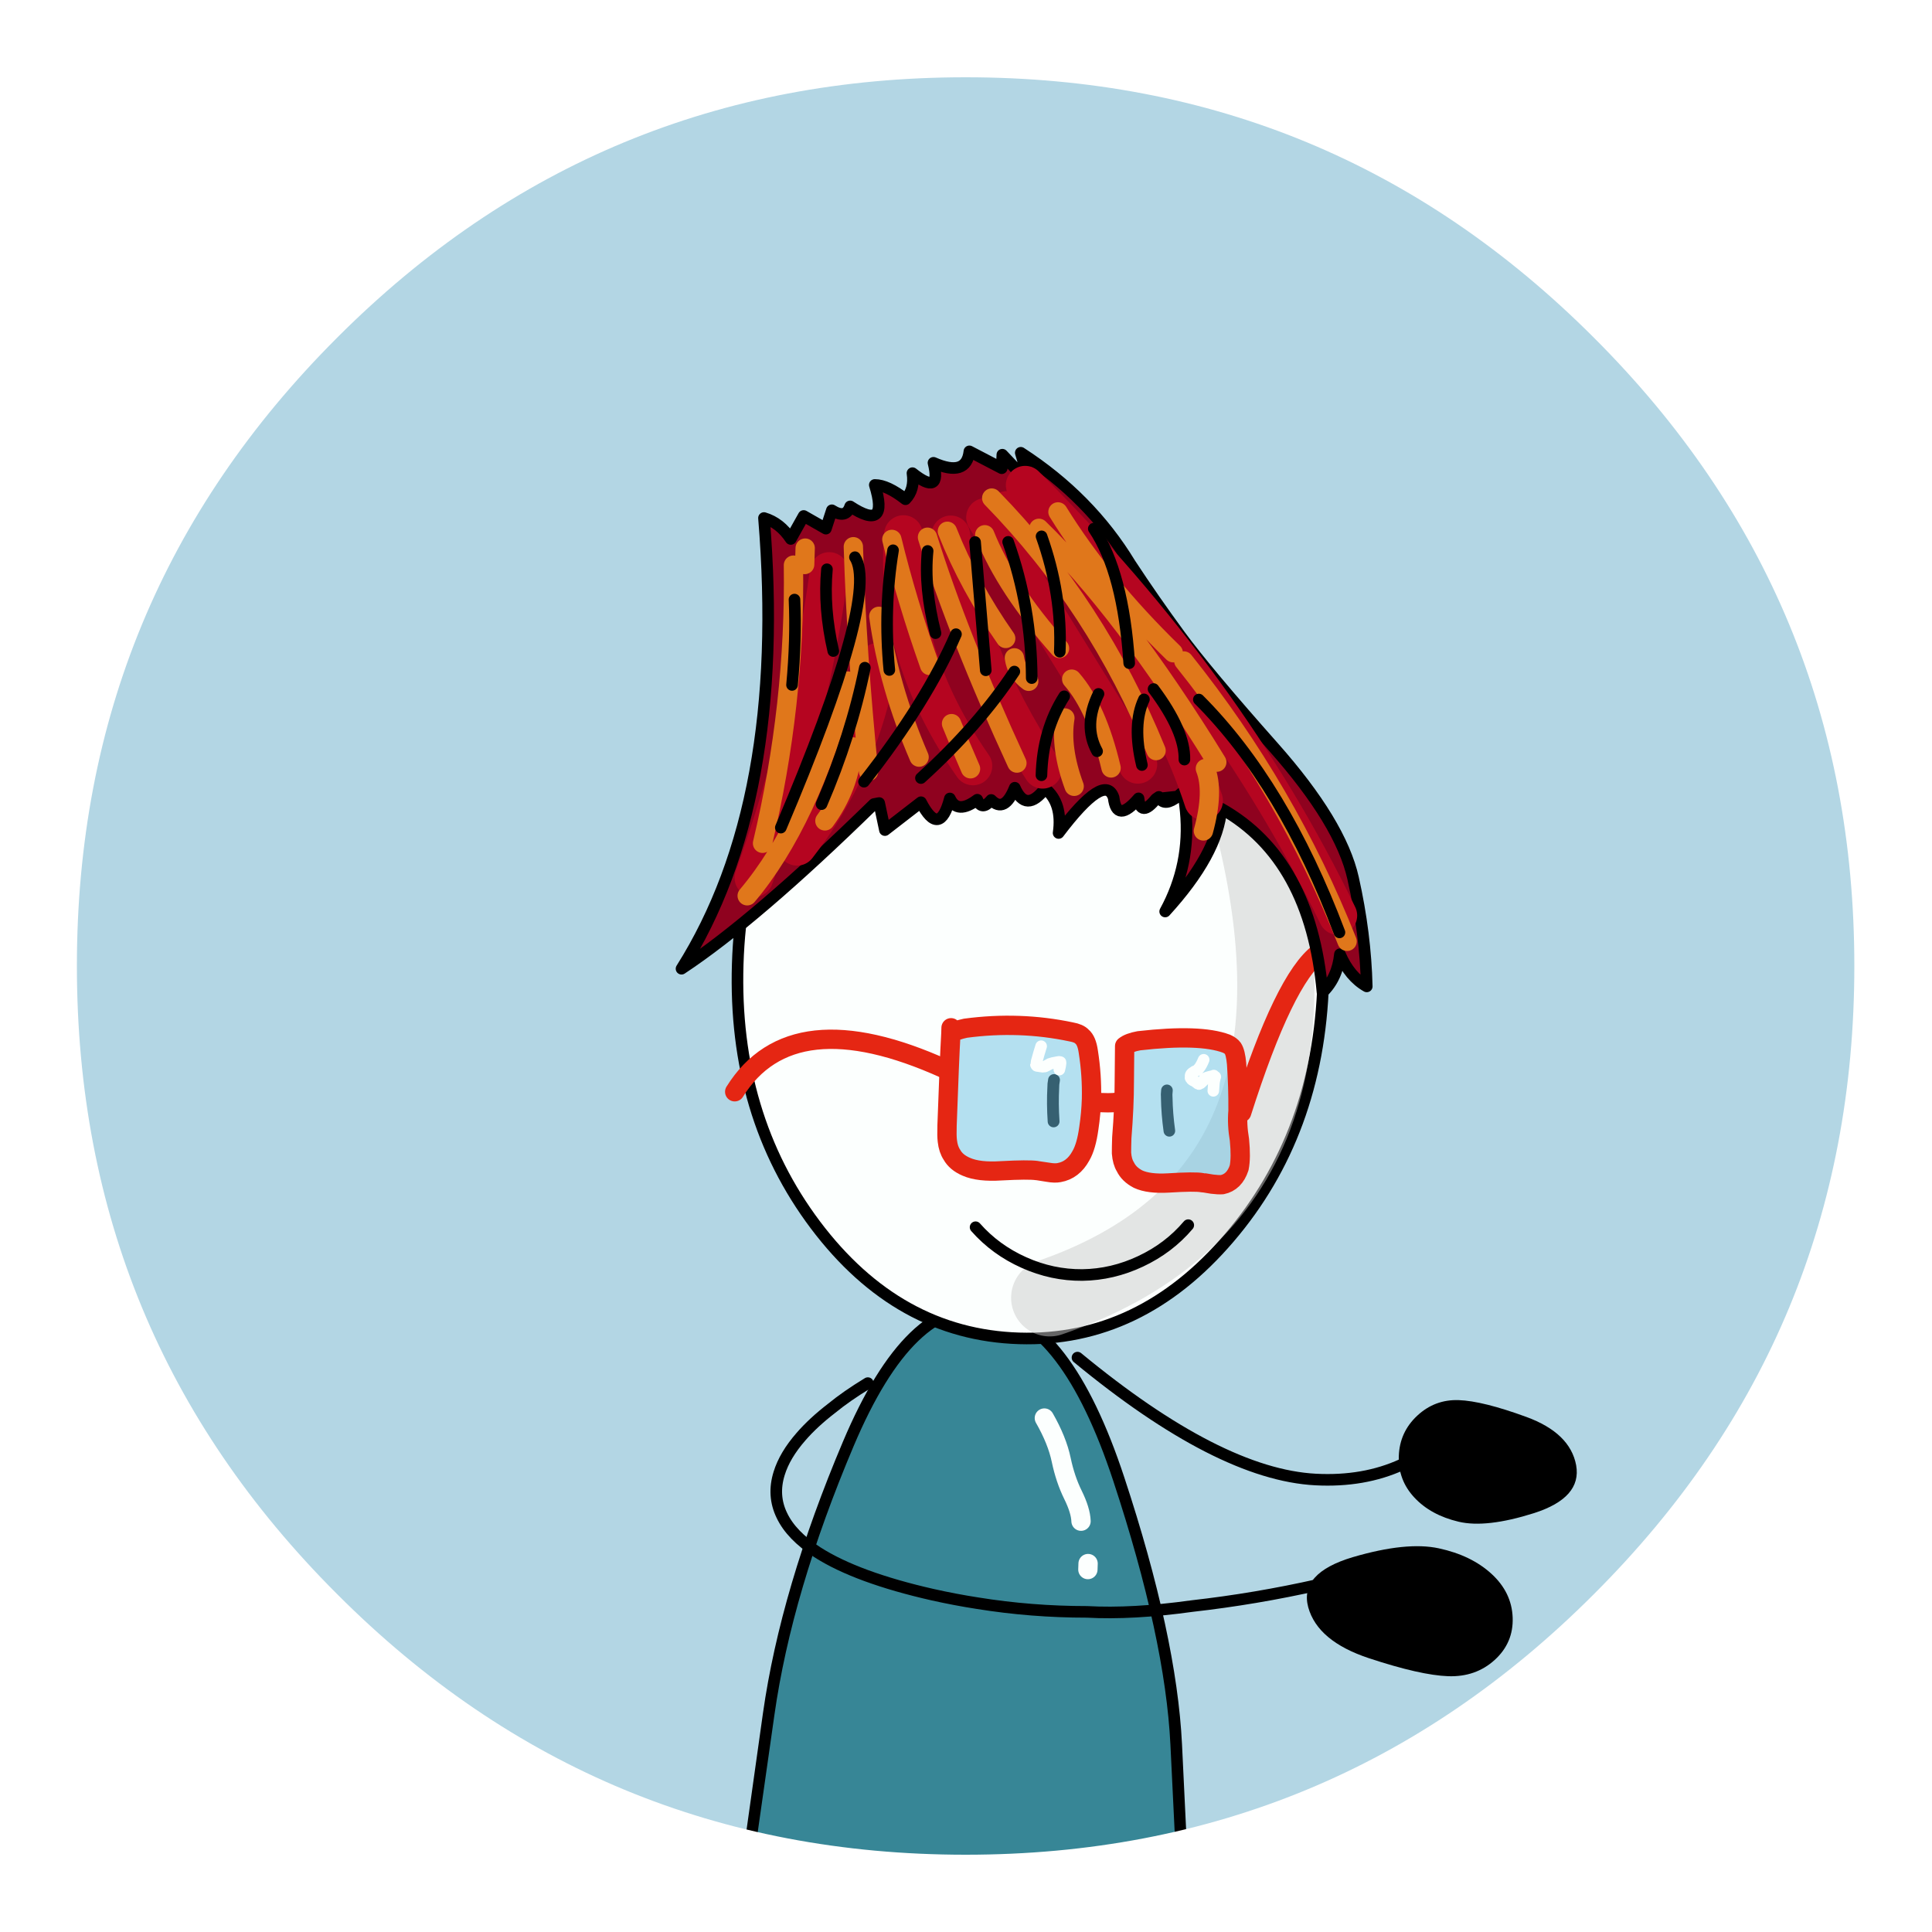
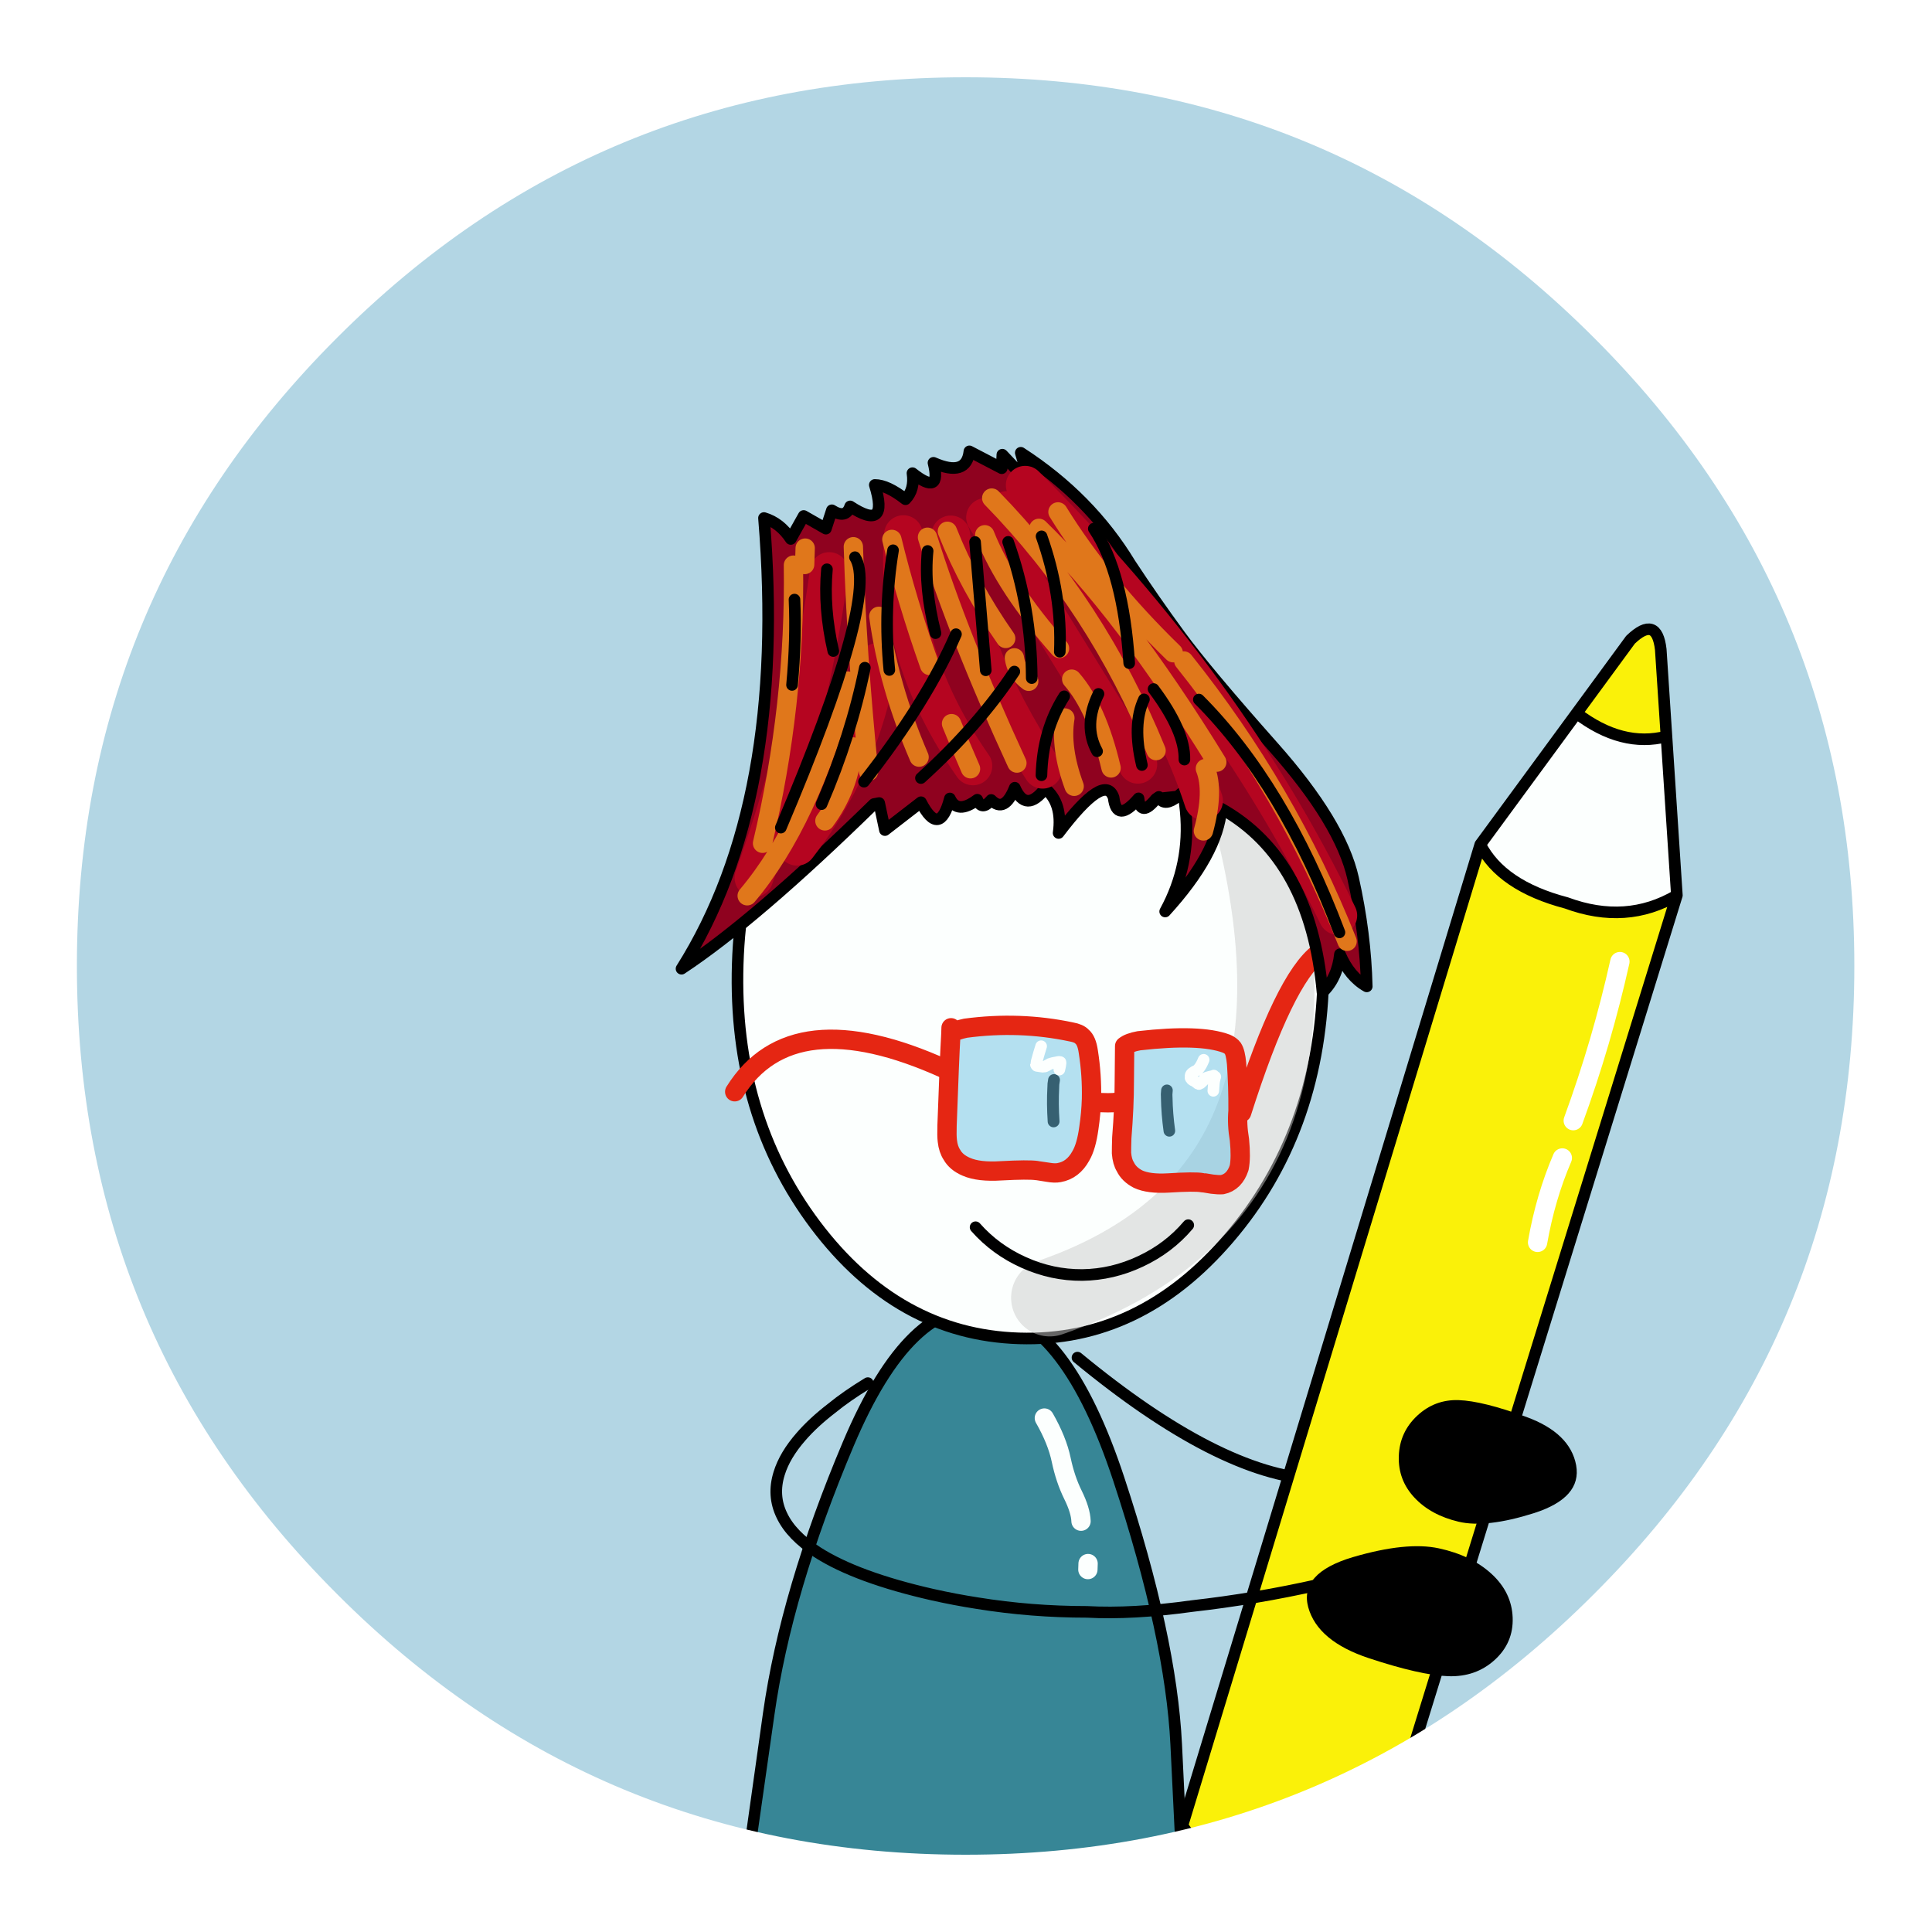
<svg xmlns="http://www.w3.org/2000/svg" xmlns:xlink="http://www.w3.org/1999/xlink" version="1.1" preserveAspectRatio="none" x="0px" y="0px" width="500px" height="500px" viewBox="0 0 500 500">
  <defs>
    <g id="background_0_Layer0_0_FILL">
      <path fill="#B3D6E4" stroke="none" d=" M 173.2 -173.25 Q 101.5 -245 0 -245 -101.5 -245 -173.25 -173.25 -245 -101.5 -245 0 -245 101.5 -173.25 173.2 -101.5 245 0 245 101.5 245 173.2 173.2 245 101.5 245 0 245 -101.5 173.2 -173.25 Z" />
    </g>
    <g id="lijf_0_Layer1_0_FILL">
      <path fill="#378696" stroke="none" d=" M 36.15 -34.2 Q 21.257 -74.688 0.95 -77.05 -19.313 -79.422 -34.1 -40.9 -48.838 -2.368 -52.3 29.65 -55.704 61.706 -55.7 61.75 -55.7 67.25 -39.45 71.15 -23.1 75.05 0 75.05 23.1 75.05 39.4 71.15 55.7 67.25 55.7 61.75 55.701 61.702 53.4 34 51.095 6.293 36.15 -34.2 Z" />
    </g>
    <g id="hoofd_44_Layer10_0_FILL">
      <path fill="#FCFFFE" stroke="none" d=" M 44.5 -28.8 Q 66.75 -56.5 66.75 -95.65 66.75 -134.8 44.5 -162.5 22.3 -190.2 -9.05 -190.2 -40.4 -190.2 -62.65 -162.5 -84.85 -134.8 -84.85 -95.65 -84.85 -56.5 -62.65 -28.8 -40.4 -1.1 -9.05 -1.1 22.3 -1.1 44.5 -28.8 Z" />
    </g>
    <g id="bril1_0_Layer1_0_FILL">
      <path fill="#6DC2E4" fill-opacity="0.498" stroke="none" d=" M 18.55 -0.5 Q 18.5 -6.65 17.35 -12.7 16.85 -15.6 15.6 -16.55 14.8 -17.4 12.75 -17.7 -0.7 -20.1 -14.6 -17.8 -17.25 -17.15 -18.35 -16.3 -18.45 -12.45 -18.5 -7.1 -18.55 -0.8 -18.6 7.55 -18.6 10.25 -18.4 11.5 -18.1 13.65 -17.1 15.05 -15.95 17 -13.25 18.05 -10 19.35 -4.25 18.8 2.8 18.2 5 18.45 5.15 18.45 7.9 18.8 9.65 19.05 10.75 18.8 14.35 18.05 16.25 14.3 17.6 11.85 18.1 7.05 18.55 3.25 18.55 -0.5 Z" />
    </g>
    <g id="bril2_0_Layer1_0_FILL">
-       <path fill="#6DC2E4" fill-opacity="0.498" stroke="none" d=" M 9.85 -16.55 Q 9.3 -17.25 8.15 -17.7 1.25 -20.05 -14.5 -17.75 -17.05 -17.2 -18.15 -16.25 -18.05 -12.25 -17.95 -7.05 -17.75 -0.6 -18.15 7.5 -18.15 10.1 -18.1 11.45 -17.85 13.7 -17 14.95 -16 16.9 -13.6 18.05 -10.8 19.25 -5.75 18.8 1.15 18.15 3 18.45 3.1 18.4 5.6 18.75 7.2 18.9 8.2 18.8 11.35 18.05 12.45 14.3 12.9 11.7 12.3 7.05 11.5 3.15 11.7 -0.4 11.55 -6.7 10.95 -12.6 10.6 -15.5 9.85 -16.55 Z" />
+       <path fill="#6DC2E4" fill-opacity="0.498" stroke="none" d=" M 11.7 -0.4 Q 11.55 -6.7 10.95 -12.6 10.6 -15.5 9.85 -16.55 9.3 -17.25 8.15 -17.7 1.25 -20.05 -14.5 -17.75 -17.05 -17.2 -18.15 -16.25 -18.05 -12.25 -17.95 -7.05 -17.75 -0.6 -18.15 7.5 -18.15 10.1 -18.1 11.45 -17.85 13.7 -17 14.95 -16 16.9 -13.6 18.05 -10.8 19.25 -5.75 18.8 1.15 18.15 3 18.45 3.1 18.4 5.6 18.75 7.2 18.9 8.2 18.8 11.35 18.05 12.45 14.3 12.9 11.7 12.3 7.05 11.5 3.15 11.7 -0.4 Z" />
    </g>
    <g id="haar_0_Layer3_0_FILL">
      <path fill="#8F021F" stroke="none" d=" M 37.5 -22.7 Q 30.35 -31.85 24.1 -40.75 13.15 -57.6 -5.1 -68.6 L -2.5 -60.65 -9.85 -67.95 -9.9 -64.45 -18.4 -68.55 Q -18.95 -61.8 -27.6 -65.3 -25.15 -56.65 -32.95 -62.45 -32.2 -58.2 -34.55 -55.65 -39.4 -59.2 -42.6 -59.1 -38.45 -47 -48.8 -53.35 -49.8 -50 -53.5 -52.2 L -54.9 -47.4 -60.75 -50.5 -63.9 -44.45 Q -66.8 -48.55 -71 -49.65 -62.7 23.4 -88.7 67.6 -70.05 54.45 -40.25 23.45 L -38.9 23.15 -37.2 30.1 -28.1 22.6 Q -23 31.75 -20.65 21.4 -18.6 25.55 -13.55 21.5 -12.3 24.45 -9.95 21.45 -6.4 24.85 -3.95 18.1 -0.85 24.65 3.9 18.05 8.6 21.7 7.75 29.45 19.25 13.25 21.7 19.85 22.7 26.6 28.15 19.85 28.85 24.85 32.65 19.85 L 33.4 19.3 Q 33.5 19.5 33.65 19.7 L 38.25 19.05 Q 38.65 18.65 39.15 18.2 L 39.8 18.8 Q 40.2 20.8 40.45 22.8 42.2 36.55 35.95 48.9 49.1 33.55 49.65 21.85 73.15 34.15 77.3 68.55 81.05 64.7 81.5 58.55 84.2 64.3 88.7 66.65 87.95 53 84.3 38.8 80.65 24.55 62.65 5.5 44.65 -13.55 37.5 -22.7 Z" />
+     </g>
+     <g id="potlood_0_Layer0_0_FILL">
+       <path fill="#FAF109" stroke="none" d=" M 59.85 -98.05 Q 47.05 -89.9 31.35 -95.1 14.35 -98.95 8.55 -109.45 L -59.8 146.95 Q -46.05 165.6 -12.15 166.65 L 59.85 -98.05 M 45.7 -80.4 Q 43.75 -70 41.1 -59.6 38.45 -49.25 35.05 -38.85 38.45 -49.25 41.1 -59.6 43.75 -70 45.7 -80.4 M 32.55 -29.1 Q 28.55 -18.85 26.9 -7.05 28.55 -18.85 32.55 -29.1 M 53.5 -161.5 Q 52.15 -170.45 45.6 -163.75 L 32.3 -144.25 Q 44.35 -135.7 55.75 -139.05 L 53.5 -161.5 Z" />
+       <path fill="#FCFFFE" stroke="none" d=" M 32.3 -144.25 L 8.55 -109.45 Q 14.35 -98.95 31.35 -95.1 47.05 -89.9 59.85 -98.05 L 55.75 -139.05 Q 44.35 -135.7 32.3 -144.25 Z" />
    </g>
    <g id="handje_0_Layer0_0_FILL">
      <path fill="#000000" stroke="none" d=" M -41.05 -14 Q -45.45 -9.6 -45.45 -3.4 -45.45 2.8 -41.05 7.2 -36.65 11.6 -29.4 13.05 -22.2 14.5 -9.95 10.15 2.3 5.75 0.5 -2.6 -1.35 -10.9 -12.8 -14.65 -24.25 -18.4 -30.45 -18.4 -36.65 -18.4 -41.05 -14 Z" />
    </g>
    <g id="afdek_0_Layer0_0_FILL">
-       <path fill="#FFFFFF" stroke="none" d=" M 250 250 L 250 -250 -250 -250 -250 250 250 250 M -169.8 -169.7 Q -99.55 -240 -0.1 -240 99.3 -240 169.55 -169.7 239.9 -99.45 239.9 0 239.9 99.45 169.55 169.65 99.3 240 -0.1 240 -99.55 240 -169.8 169.65 -240.1 99.45 -240.1 0 -240.1 -99.45 -169.8 -169.7 Z" />
+       <path fill="#FFFFFF" stroke="none" d=" M 250 -250 L -250 -250 -250 250 250 250 250 -250 M -169.8 -169.7 Q -99.55 -240 -0.1 -240 99.3 -240 169.55 -169.7 239.9 -99.45 239.9 0 239.9 99.45 169.55 169.65 99.3 240 -0.1 240 -99.55 240 -169.8 169.65 -240.1 99.45 -240.1 0 -240.1 -99.45 -169.8 -169.7 Z" />
    </g>
-     <path id="Layer7_0_1_STROKES" stroke="#000000" stroke-width="3" stroke-linejoin="round" stroke-linecap="round" fill="none" d=" M 278.85 351.35 Q 315.5 381.6 340.5 382.9 365.4 384.2 380.05 364.8" />
+     <path id="Symbool_14_0_Layer0_0_1_STROKES" stroke="#000000" stroke-width="3" stroke-linejoin="round" stroke-linecap="round" fill="none" d=" M -50.6 -15.8 Q -13.95 14.45 11.05 15.75 35.95 17.05 50.6 -2.35" />
    <path id="lijf_0_Layer1_0_1_STROKES" stroke="#000000" stroke-width="3" stroke-linejoin="round" stroke-linecap="round" fill="none" d=" M 55.7 61.75 Q 55.7 67.25 39.4 71.15 23.1 75.05 0 75.05 -23.1 75.05 -39.45 71.15 -55.7 67.25 -55.7 61.75 -55.704 61.706 -52.275 29.675 -48.838 -2.368 -34.075 -40.9 -19.313 -79.422 0.975 -77.05 21.257 -74.688 36.175 -34.2 51.095 6.293 53.4 34 55.701 61.702 55.7 61.75 Z" />
-     <path id="lijf_0_Layer0_0_1_STROKES" stroke="#FCFFFE" stroke-width="5" stroke-linejoin="round" stroke-linecap="round" fill="none" d=" M 16.4 -49.3 Q 19.9 -43.647 21.125 -38.65 22.351 -33.659 24.475 -29.7 26.599 -25.738 26.8 -22.95 M 29 -10.5 L 29 -12.05" />
+     <path id="lijf_0_Layer0_0_1_STROKES" stroke="#FCFFFE" stroke-width="5" stroke-linejoin="round" stroke-linecap="round" fill="none" d=" M 29 -10.5 L 29 -12.05 M 16.4 -49.3 Q 19.9 -43.647 21.125 -38.65 22.351 -33.659 24.475 -29.7 26.599 -25.738 26.8 -22.95" />
    <path id="hoofd_44_Layer10_0_1_STROKES" stroke="#000000" stroke-width="3" stroke-linejoin="round" stroke-linecap="round" fill="none" d=" M 66.75 -95.65 Q 66.75 -56.5 44.5 -28.8 22.3 -1.1 -9.05 -1.1 -40.4 -1.1 -62.65 -28.8 -84.85 -56.5 -84.85 -95.65 -84.85 -134.8 -62.65 -162.5 -40.4 -190.2 -9.05 -190.2 22.3 -190.2 44.5 -162.5 66.75 -134.8 66.75 -95.65 Z" />
    <path id="hoofd_44_Layer9_0_1_STROKES" stroke="#CCCCCC" stroke-opacity="0.498" stroke-width="20" stroke-linejoin="round" stroke-linecap="round" fill="none" d=" M -1.45 -11.85 Q 75.95 -41.15 46.45 -139.75" />
    <path id="ogen_44_Layer0_0_1_STROKES" stroke="#000000" stroke-width="3" stroke-linejoin="round" stroke-linecap="round" fill="none" d=" M -1.9 -1.25 Q -2 -0.1 -1.9 0.6 -1.7 4.8 -0.95 9.2" />
    <path id="bril1_0_Layer1_0_1_STROKES" stroke="#E52613" stroke-width="5" stroke-linejoin="round" stroke-linecap="round" fill="none" d=" M -18.35 -16.3 Q -17.25 -17.15 -14.6 -17.8 -0.7 -20.1 12.75 -17.7 14.8 -17.4 15.6 -16.55 16.85 -15.6 17.35 -12.7 18.5 -6.65 18.55 -0.5 18.55 3.25 18.1 7.05 17.6 11.85 16.25 14.3 14.35 18.05 10.75 18.8 9.65 19.05 7.9 18.8 5.15 18.45 5 18.45 2.8 18.2 -4.25 18.8 -10 19.35 -13.25 18.05 -15.95 17 -17.1 15.05 -18.1 13.65 -18.4 11.5 -18.6 10.25 -18.6 7.55 -18.55 -0.8 -18.5 -7.1 -18.45 -12.45 -18.35 -16.3 -18.35 -17.1 -18.35 -17.8" />
    <path id="bril1_0_Layer0_0_1_STROKES" stroke="#FCFFFE" stroke-width="3" stroke-linejoin="round" stroke-linecap="round" fill="none" d=" M 5.1 -13.75 Q 4.5 -11.6 4.25 -10.5 4 -9.65 4 -9.1 3.9 -9 3.9 -8.95 3.9 -8.85 4 -8.85 4 -8.6 4.35 -8.6 4.6 -8.6 5.25 -8.5 5.7 -8.4 6 -8.5 6.3 -8.5 6.75 -8.8 L 7.5 -9.25 Q 8.1 -9.5 9.35 -9.75 L 9.85 -9.85 Q 10.25 -9.85 10.25 -9.75 L 10.25 -9.35 Q 10.25 -9.1 10 -7.85" />
    <path id="bril2_0_Layer1_0_1_STROKES" stroke="#E52613" stroke-width="5" stroke-linejoin="round" stroke-linecap="round" fill="none" d=" M -18.15 -16.25 Q -17.05 -17.2 -14.5 -17.75 1.25 -20.05 8.15 -17.7 9.3 -17.25 9.85 -16.55 10.6 -15.5 10.95 -12.6 11.55 -6.7 11.7 -0.4 11.5 3.15 12.3 7.05 12.9 11.7 12.45 14.3 11.35 18.05 8.2 18.8 7.2 18.9 5.6 18.75 3.1 18.4 3 18.45 1.15 18.15 -5.75 18.8 -10.8 19.25 -13.6 18.05 -16 16.9 -17 14.95 -17.85 13.7 -18.1 11.45 -18.15 10.1 -18.15 7.5 -17.75 -0.6 -17.95 -7.05 -18.05 -12.25 -18.15 -16.25 Z" />
    <path id="bril2_0_Layer0_0_1_STROKES" stroke="#FCFFFE" stroke-width="3" stroke-linejoin="round" stroke-linecap="round" fill="none" d=" M 2.4 -13.35 Q 1.4 -10.65 0.2 -10.3 -1.2 -9.45 -0.75 -8.8 L -0.8 -8.65 Q -0.95 -8.5 -0.7 -8.5 -0.75 -8.2 -0.15 -7.9 0 -7.95 0.8 -7.35 1.45 -6.8 1.5 -7.2 1.75 -7.05 2.15 -7.65 2.45 -7.75 2.75 -8.45 3.2 -8.8 4.6 -9.15 4.8 -8.85 5.15 -9.35 5.25 -9.1 5.55 -9.05 5.3 -8.65 5.4 -8.4 5.2 -7.9 5.15 -5.4" />
-     <path id="hoofd_44_Layer4_0_1_STROKES" stroke="#000000" stroke-width="3" stroke-linejoin="round" stroke-linecap="round" fill="none" d=" M -21.2 -29.5 Q -15.85 -23.8 -8.4 -20.75 -1 -17.7 6.8 -18 14.6 -18.35 21.75 -22 28.95 -25.65 33.8 -31.75" />
-     <path id="hoofd_44_Layer3_0_1_STROKES" stroke="#E52613" stroke-width="5" stroke-linejoin="round" stroke-linecap="round" fill="none" d=" M 46.7 -61.3 Q 56.65 -96.3 65.45 -103.25" />
-     <path id="hoofd_44_Layer2_0_1_STROKES" stroke="#E52613" stroke-width="5" stroke-linejoin="round" stroke-linecap="round" fill="none" d=" M 8.7 -62.75 L 10.4 -62.75 Q 13.95 -62.7 15.25 -63.2" />
-     <path id="hoofd_44_Layer1_0_1_STROKES" stroke="#E52613" stroke-width="5" stroke-linejoin="round" stroke-linecap="round" fill="none" d=" M -30.4 -70.2 Q -70.5 -86.85 -84.6 -62.6" />
+     <path id="Symbool_229_0_Layer0_0_1_STROKES" stroke="#000000" stroke-width="3" stroke-linejoin="round" stroke-linecap="round" fill="none" d=" M -27.5 -4.65 Q -22.15 1.05 -14.7 4.1 -7.3 7.15 0.5 6.85 8.3 6.5 15.45 2.85 22.65 -0.8 27.5 -6.9" />
+     <path id="Symbool_204_0_Layer0_0_1_STROKES" stroke="#E52613" stroke-width="5" stroke-linejoin="round" stroke-linecap="round" fill="none" d=" M -9.35 20.95 Q 0.6 -14.05 9.4 -21" />
+     <path id="Symbool_179_0_Layer0_0_1_STROKES" stroke="#E52613" stroke-width="5" stroke-linejoin="round" stroke-linecap="round" fill="none" d=" M -3.25 0.2 L -1.55 0.2 Q 2 0.25 3.3 -0.25" />
+     <path id="Symbool_154_0_Layer0_0_1_STROKES" stroke="#E52613" stroke-width="5" stroke-linejoin="round" stroke-linecap="round" fill="none" d=" M 27.1 -0.4 Q -13 -17.05 -27.1 7.2" />
    <path id="haar_0_Layer3_0_1_STROKES" stroke="#000000" stroke-width="3" stroke-linejoin="round" stroke-linecap="round" fill="none" d=" M 38.25 19.05 Q 38.65 18.65 39.15 18.2 L 39.8 18.8 Q 40.2 20.8 40.45 22.8 42.2 36.55 35.95 48.9 49.1 33.55 49.65 21.85 73.15 34.15 77.3 68.55 81.05 64.7 81.5 58.55 84.2 64.3 88.7 66.65 87.95 53 84.3 38.8 80.65 24.55 62.65 5.5 44.65 -13.55 37.5 -22.7 30.35 -31.85 24.1 -40.75 13.15 -57.6 -5.1 -68.6 L -2.5 -60.65 -9.85 -67.95 -9.9 -64.45 -18.4 -68.55 Q -18.95 -61.8 -27.6 -65.3 -25.15 -56.65 -32.95 -62.45 -32.2 -58.2 -34.55 -55.65 -39.4 -59.2 -42.6 -59.1 -38.45 -47 -48.8 -53.35 -49.8 -50 -53.5 -52.2 L -54.9 -47.4 -60.75 -50.5 -63.9 -44.45 Q -66.8 -48.55 -71 -49.65 -62.7 23.4 -88.7 67.6 -70.05 54.45 -40.25 23.45 L -38.9 23.15 -37.2 30.1 -28.1 22.6 Q -23 31.75 -20.65 21.4 -18.6 25.55 -13.55 21.5 -12.3 24.45 -9.95 21.45 -6.4 24.85 -3.95 18.1 -0.85 24.65 3.9 18.05 8.6 21.7 7.75 29.45 19.25 13.25 21.7 19.85 22.7 26.6 28.15 19.85 28.85 24.85 32.65 19.85 L 33.4 19.3 Q 33.5 19.5 33.65 19.7 L 38.25 19.05 Q 35.05 21.75 33.65 19.7" />
-     <path id="haar_0_Layer2_0_1_STROKES" stroke="#B50520" stroke-width="10" stroke-linejoin="round" stroke-linecap="round" fill="none" d=" M -59.8 35 Q -44.202 13.696 -40.4 -13.25 M -53.7 -36.35 Q -57.84 3.575 -70.7 43.5 M -14.95 12.8 Q -36.277 -15.893 -34.8 -46.5 M -22.55 -46.8 Q -18.379 -17.48 3.1 13.1 M 27.7 11.05 L -13.7 -51.6 M 45 19.95 Q 30.632 -19.775 -8.3 -53.55 M -3.7 -60.25 Q 49.878 -10.27 80.65 48.55" />
-     <path id="haar_0_Layer1_0_1_STROKES" stroke="#E0771B" stroke-width="5" stroke-linejoin="round" stroke-linecap="round" fill="none" d=" M 5 -53.6 Q 17.18 -35.251 35.95 -18.1 M 45.2 27.75 Q 47.696 17.379 45.2 11.6 M 9.9 -10.45 Q 16.63 -3.238 20.8 12.2 M 8.45 -0.35 Q 7.427 7.451 11.4 17.25 M 48.1 9.85 Q 22.676 -28.716 0.2 -49.2 M 38.75 -16.05 Q 66.557 16.582 83.25 55.15 M -60.1 -42.2 L -60.1 -37.95 M -5.1 -15.5 Q -4.436 -11.733 -1.2 -9.55 M -23.45 -47.7 Q -17.374 -33.668 -7.5 -20.45 M -37.75 -45.15 Q -33.314 -29.178 -26.95 -12.85 M -20.825 2.025 Q -18.298 7.76 -15.55 13.55 M -52.8 28.2 Q -46.72 19.443 -46.15 8.85 M -72.3 48.2 Q -56.803 28.642 -48 -8.15 M -63 -37.7 Q -61.344 -1.6 -68.75 34.5 M -47.65 -42.95 Q -45.927 -15.305 -41.9 15.05 M -40.5 -25.15 Q -37.431 -7.185 -28.95 10.95 M -3.6 11.7 Q -19.668 -20.452 -28.55 -46 M -13.75 -47.1 Q -7.787 -33.435 6.5 -18.3 M -12.25 -56.65 Q 15.78 -29.703 32.3 7.35" />
-     <path id="haar_0_Layer0_0_1_STROKES" stroke="#000000" stroke-width="3" stroke-linejoin="round" stroke-linecap="round" fill="none" d=" M 0.95 -47.15 Q 6.751 -32.3 6.6 -17.45 M 14.4 -49.55 Q 22.356 -38.546 24.65 -15.05 M 42.95 -6.2 Q 65.587 15.107 81.2 52.9 M 31.15 -8.55 Q 39.662 2.145 39.7 9.45 M 28.75 -5.8 Q 25.906 0.804 28.75 11.2 M 16.95 -6.85 Q 13.212 1.449 17.05 8 M 8.1 -5.95 Q 2.796 2.964 2.85 14.65 M -54.3 -36.9 Q -54.91 -26.839 -52 -15.8 M -62.45 -28.8 Q -61.67 -18.505 -62.4 -6.7 M -28.4 -42.45 Q -29.079 -32.913 -25.7 -21.25 M -37.35 -42.35 Q -39.365 -27.216 -37.35 -11.35 M -16.2 -45.15 L -12.4 -12.05 M -7.65 -45.45 Q -1.113 -28.789 -0.45 -10.4 M -43.7 -11.75 Q -46.738 5.984 -53.8 23.9 M -47.15 -40.25 Q -40.481 -30.669 -64.15 30.3 M -5 -11.95 Q -13.755 2.29 -28.3 16.35 M -20.4 -21.15 Q -27.464 -3.358 -43 17.75" />
-     <path id="Layer2_0_1_STROKES" stroke="#000000" stroke-width="3" stroke-linejoin="round" stroke-linecap="round" fill="none" d=" M 224.6 357.95 Q 219.1 361.3 215.25 364.45 210.45 368.15 207.3 371.8 203.1 376.6 201.65 381.3 199.85 387.05 202.35 392.2 204.8 397.35 211.5 401.7 216.65 405 224.15 407.75 231.65 410.5 241.35 412.7 247.15 414 252.95 414.9 266.9 417.15 281.3 417.15 293.05 417.8 308.5 415.65 324.95 413.8 341.35 410.1" />
+     <path id="haar_0_Layer2_0_1_STROKES" stroke="#B50520" stroke-width="10" stroke-linejoin="round" stroke-linecap="round" fill="none" d=" M -3.7 -60.25 Q 49.878 -10.27 80.65 48.55 M 45 19.95 Q 30.632 -19.775 -8.3 -53.55 M 27.7 11.05 L -13.7 -51.6 M -22.55 -46.8 Q -18.379 -17.48 3.1 13.1 M -14.95 12.8 Q -36.277 -15.893 -34.8 -46.5 M -53.7 -36.35 Q -57.84 3.575 -70.7 43.5 M -59.8 35 Q -44.202 13.696 -40.4 -13.25" />
+     <path id="haar_0_Layer1_0_1_STROKES" stroke="#E0771B" stroke-width="5" stroke-linejoin="round" stroke-linecap="round" fill="none" d=" M 5 -53.6 Q 17.18 -35.251 35.95 -18.1 M 45.2 27.75 Q 47.696 17.379 45.2 11.6 M 38.75 -16.05 Q 66.557 16.582 83.25 55.15 M 48.1 9.85 Q 22.676 -28.716 0.2 -49.2 M 8.45 -0.35 Q 7.427 7.451 11.4 17.25 M 9.9 -10.45 Q 16.63 -3.238 20.8 12.2 M -60.1 -42.2 L -60.1 -37.95 M -37.75 -45.15 Q -33.314 -29.178 -26.95 -12.85 M -23.45 -47.7 Q -17.374 -33.668 -7.5 -20.45 M -5.1 -15.5 Q -4.436 -11.733 -1.2 -9.55 M -20.825 2.025 Q -18.298 7.76 -15.55 13.55 M -52.8 28.2 Q -46.72 19.443 -46.15 8.85 M -3.6 11.7 Q -19.668 -20.452 -28.55 -46 M -40.5 -25.15 Q -37.431 -7.185 -28.95 10.95 M -47.65 -42.95 Q -45.927 -15.305 -41.9 15.05 M -63 -37.7 Q -61.344 -1.6 -68.75 34.5 M -72.3 48.2 Q -56.803 28.642 -48 -8.15 M -12.25 -56.65 Q 15.78 -29.703 32.3 7.35 M -13.75 -47.1 Q -7.787 -33.435 6.5 -18.3" />
+     <path id="haar_0_Layer0_0_1_STROKES" stroke="#000000" stroke-width="3" stroke-linejoin="round" stroke-linecap="round" fill="none" d=" M 0.95 -47.15 Q 6.751 -32.3 6.6 -17.45 M 14.4 -49.55 Q 22.356 -38.546 24.65 -15.05 M 8.1 -5.95 Q 2.796 2.964 2.85 14.65 M 16.95 -6.85 Q 13.212 1.449 17.05 8 M 28.75 -5.8 Q 25.906 0.804 28.75 11.2 M 31.15 -8.55 Q 39.662 2.145 39.7 9.45 M 42.95 -6.2 Q 65.587 15.107 81.2 52.9 M -62.45 -28.8 Q -61.67 -18.505 -62.4 -6.7 M -54.3 -36.9 Q -54.91 -26.839 -52 -15.8 M -7.65 -45.45 Q -1.113 -28.789 -0.45 -10.4 M -16.2 -45.15 L -12.4 -12.05 M -37.35 -42.35 Q -39.365 -27.216 -37.35 -11.35 M -28.4 -42.45 Q -29.079 -32.913 -25.7 -21.25 M -20.4 -21.15 Q -27.464 -3.358 -43 17.75 M -5 -11.95 Q -13.755 2.29 -28.3 16.35 M -47.15 -40.25 Q -40.481 -30.669 -64.15 30.3 M -43.7 -11.75 Q -46.738 5.984 -53.8 23.9" />
+     <path id="potlood_0_Layer0_0_1_STROKES" stroke="#000000" stroke-width="3" stroke-linejoin="round" stroke-linecap="round" fill="none" d=" M 55.75 -139.05 L 53.5 -161.5 Q 52.15 -170.45 45.6 -163.75 L 32.3 -144.25 Q 44.35 -135.7 55.75 -139.05 L 59.85 -98.05 -12.15 166.65 Q -46.05 165.6 -59.8 146.95 L 8.55 -109.45 32.3 -144.25 M 8.55 -109.45 Q 14.35 -98.95 31.35 -95.1 47.05 -89.9 59.85 -98.05" />
+     <path id="potlood_0_Layer0_0_2_STROKES" stroke="#FFFFFF" stroke-width="5" stroke-linejoin="round" stroke-linecap="round" fill="none" d=" M 45.7 -80.4 Q 43.75 -70 41.1 -59.6 38.45 -49.25 35.05 -38.85 M 32.55 -29.1 Q 28.55 -18.85 26.9 -7.05" />
+     <path id="Symbool_30_0_Layer0_0_1_STROKES" stroke="#000000" stroke-width="3" stroke-linejoin="round" stroke-linecap="round" fill="none" d=" M -46.5 -29.65 Q -52 -26.3 -55.85 -23.15 -60.65 -19.45 -63.8 -15.8 -68 -11 -69.45 -6.3 -71.25 -0.55 -68.75 4.6 -66.3 9.75 -59.6 14.1 -54.45 17.4 -46.95 20.15 -39.45 22.9 -29.75 25.1 -23.95 26.4 -18.15 27.3 -4.2 29.55 10.2 29.55 21.95 30.2 37.4 28.05 53.85 26.2 70.25 22.5" />
    <path id="afdek_0_Layer0_0_1_STROKES" stroke="#FFFFFF" stroke-width="20" stroke-linejoin="round" stroke-linecap="round" fill="none" d=" M 239.9 0 Q 239.9 99.45 169.55 169.65 99.3 240 -0.1 240 -99.55 240 -169.8 169.65 -240.1 99.45 -240.1 0 -240.1 -99.45 -169.8 -169.7 -99.55 -240 -0.1 -240 99.3 -240 169.55 -169.7 239.9 -99.45 239.9 0 Z" />
  </defs>
  <g transform="matrix( 1, 0, 0, 1, 250,250) ">
    <g transform="matrix( 1, 0, 0, 1, 0,0) ">
      <use xlink:href="#background_0_Layer0_0_FILL" />
    </g>
  </g>
-   <g transform="matrix( 1, 0, 0, 1, 0,0) ">
-     <use xlink:href="#Layer7_0_1_STROKES" />
+   <g transform="matrix( 1, 0, 0, 1, 329.45,367.15) ">
+     <g transform="matrix( 1, 0, 0, 1, 0,0) ">
+       <use xlink:href="#Symbool_14_0_Layer0_0_1_STROKES" />
+     </g>
  </g>
  <g transform="matrix( 0.9994202, 0.03425598, -0.03425598, 0.9994202, 252.2,415.7) ">
    <g transform="matrix( 1, 0, 0, 1, 0,0) ">
      <use xlink:href="#lijf_0_Layer1_0_FILL" />
      <use xlink:href="#lijf_0_Layer1_0_1_STROKES" />
    </g>
    <g transform="matrix( 1, 0, 0, 1, 0,0) ">
      <use xlink:href="#lijf_0_Layer0_0_1_STROKES" />
    </g>
  </g>
  <g transform="matrix( 0.9994965, 0.03112793, -0.03112793, 0.9994965, 272.75,347.75) ">
    <g transform="matrix( 1, 0, 0, 1, 0,0) ">
      <use xlink:href="#hoofd_44_Layer10_0_FILL" />
      <use xlink:href="#hoofd_44_Layer10_0_1_STROKES" />
    </g>
    <g transform="matrix( 1, 0, 0, 1, 0,0) ">
      <use xlink:href="#hoofd_44_Layer9_0_1_STROKES" />
    </g>
    <g transform="matrix( 1.017578, 0.07113647, -0.07113647, 1.017578, -0.25,-66.8) ">
      <g transform="matrix( 1, 0, 0, 1, 0,0) ">
        <use xlink:href="#ogen_44_Layer0_0_1_STROKES" />
      </g>
    </g>
    <g transform="matrix( 1, 0, 0, 1, 29.1,-65.2) ">
      <g transform="matrix( 1, 0, 0, 1, 0,0) ">
        <use xlink:href="#ogen_44_Layer0_0_1_STROKES" />
      </g>
    </g>
    <g transform="matrix( 1, 0, 0, 1, -10.8,-63.1) ">
      <g transform="matrix( 1, 0, 0, 1, 0,0) ">
        <use xlink:href="#bril1_0_Layer1_0_FILL" />
        <use xlink:href="#bril1_0_Layer1_0_1_STROKES" />
      </g>
      <g transform="matrix( 1, 0, 0, 1, 0,0) ">
        <use xlink:href="#bril1_0_Layer0_0_1_STROKES" />
      </g>
    </g>
    <g transform="matrix( 1, 0, 0, 1, 34.05,-61.3) ">
      <g transform="matrix( 1, 0, 0, 1, 0,0) ">
        <use xlink:href="#bril2_0_Layer1_0_FILL" />
        <use xlink:href="#bril2_0_Layer1_0_1_STROKES" />
      </g>
      <g transform="matrix( 1, 0, 0, 1, 0,0) ">
        <use xlink:href="#bril2_0_Layer0_0_1_STROKES" />
      </g>
    </g>
-     <g transform="matrix( 1, 0, 0, 1, 0,0) ">
-       <use xlink:href="#hoofd_44_Layer4_0_1_STROKES" />
+     <g transform="matrix( 1, 0, 0, 1, 6.3,-24.85) ">
+       <g transform="matrix( 1, 0, 0, 1, 0,0) ">
+         <use xlink:href="#Symbool_229_0_Layer0_0_1_STROKES" />
+       </g>
    </g>
-     <g transform="matrix( 1, 0, 0, 1, 0,0) ">
-       <use xlink:href="#hoofd_44_Layer3_0_1_STROKES" />
+     <g transform="matrix( 1, 0, 0, 1, 56.05,-82.25) ">
+       <g transform="matrix( 1, 0, 0, 1, 0,0) ">
+         <use xlink:href="#Symbool_204_0_Layer0_0_1_STROKES" />
+       </g>
    </g>
-     <g transform="matrix( 1, 0, 0, 1, 0,0) ">
-       <use xlink:href="#hoofd_44_Layer2_0_1_STROKES" />
+     <g transform="matrix( 1, 0, 0, 1, 11.95,-62.95) ">
+       <g transform="matrix( 1, 0, 0, 1, 0,0) ">
+         <use xlink:href="#Symbool_179_0_Layer0_0_1_STROKES" />
+       </g>
    </g>
-     <g transform="matrix( 1, 0, 0, 1, 0,0) ">
-       <use xlink:href="#hoofd_44_Layer1_0_1_STROKES" />
+     <g transform="matrix( 1, 0, 0, 1, -57.5,-69.8) ">
+       <g transform="matrix( 1, 0, 0, 1, 0,0) ">
+         <use xlink:href="#Symbool_154_0_Layer0_0_1_STROKES" />
+       </g>
    </g>
    <g transform="matrix( 1, 0, 0, 1, -10.65,-161.6) ">
      <g transform="matrix( 1, 0, 0, 1, 0,0) ">
        <use xlink:href="#haar_0_Layer3_0_FILL" />
        <use xlink:href="#haar_0_Layer3_0_1_STROKES" />
      </g>
      <g transform="matrix( 1, 0, 0, 1, 0,0) ">
        <use xlink:href="#haar_0_Layer2_0_1_STROKES" />
      </g>
      <g transform="matrix( 1, 0, 0, 1, 0,0) ">
        <use xlink:href="#haar_0_Layer1_0_1_STROKES" />
      </g>
      <g transform="matrix( 1, 0, 0, 1, 0,0) ">
        <use xlink:href="#haar_0_Layer0_0_1_STROKES" />
      </g>
    </g>
  </g>
  <g transform="matrix( 0.9994202, 0.03425598, -0.03425598, 0.9994202, 370.8,327.65) ">
+     <g transform="matrix( 1, 0, 0, 1, 0,0) ">
+       <g transform="matrix( 1, 0, 0, 1, 0,0) ">
+         <use xlink:href="#potlood_0_Layer0_0_FILL" />
+         <use xlink:href="#potlood_0_Layer0_0_1_STROKES" />
+         <use xlink:href="#potlood_0_Layer0_0_2_STROKES" />
+       </g>
+     </g>
    <g transform="matrix( 1, 0, 0, 1, 38.35,52.85) ">
      <g transform="matrix( 1, 0, 0, 1, 0,0) ">
        <use xlink:href="#handje_0_Layer0_0_FILL" />
      </g>
    </g>
-     <g transform="matrix( -1.151321, 0, -0.07435608, -1.04892, -28.8,86.65) ">
+     <g transform="matrix( -1.151306, 0, -0.07435608, -1.04892, -28.8,86.65) ">
      <g transform="matrix( 1, 0, 0, 1, 0,0) ">
        <use xlink:href="#handje_0_Layer0_0_FILL" />
      </g>
    </g>
  </g>
-   <g transform="matrix( 1, 0, 0, 1, 0,0) ">
-     <use xlink:href="#Layer2_0_1_STROKES" />
+   <g transform="matrix( 1, 0, 0, 1, 271.1,387.6) ">
+     <g transform="matrix( 1, 0, 0, 1, 0,0) ">
+       <use xlink:href="#Symbool_30_0_Layer0_0_1_STROKES" />
+     </g>
  </g>
  <g transform="matrix( 1, 0, 0, 1, 250,250) ">
    <g transform="matrix( 1, 0, 0, 1, 0,0) ">
      <use xlink:href="#afdek_0_Layer0_0_FILL" />
      <use xlink:href="#afdek_0_Layer0_0_1_STROKES" />
    </g>
  </g>
</svg>
